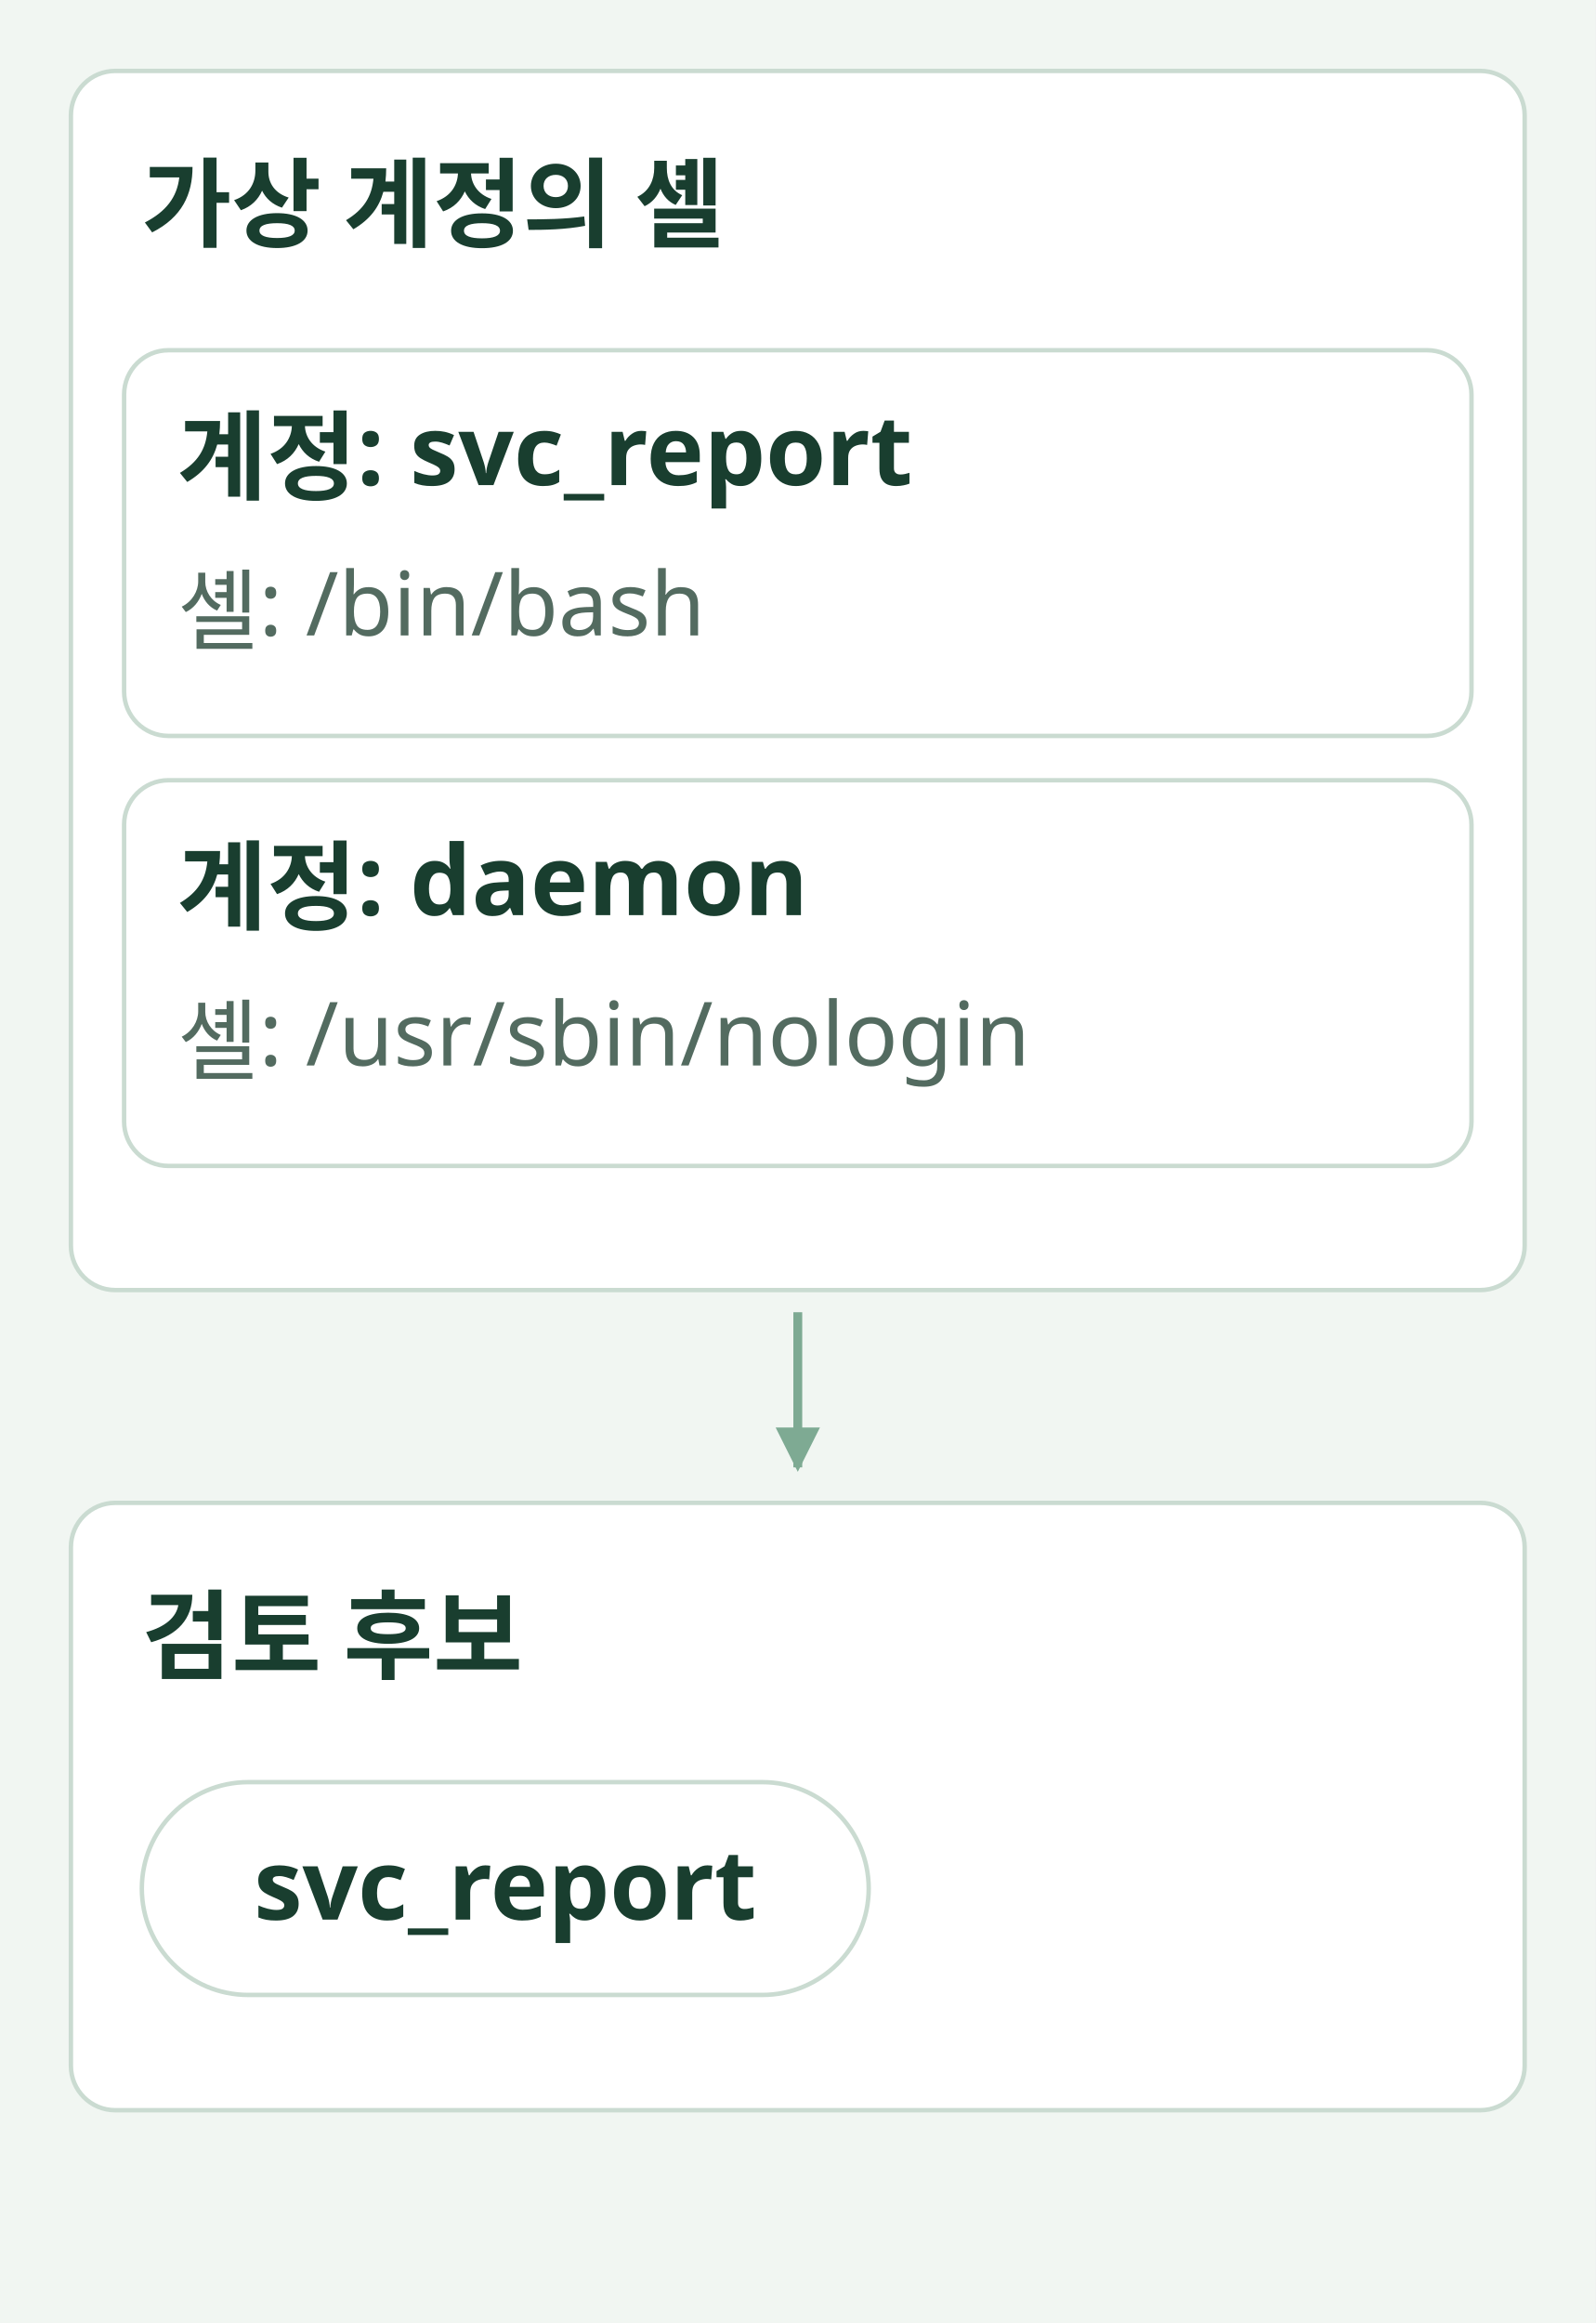
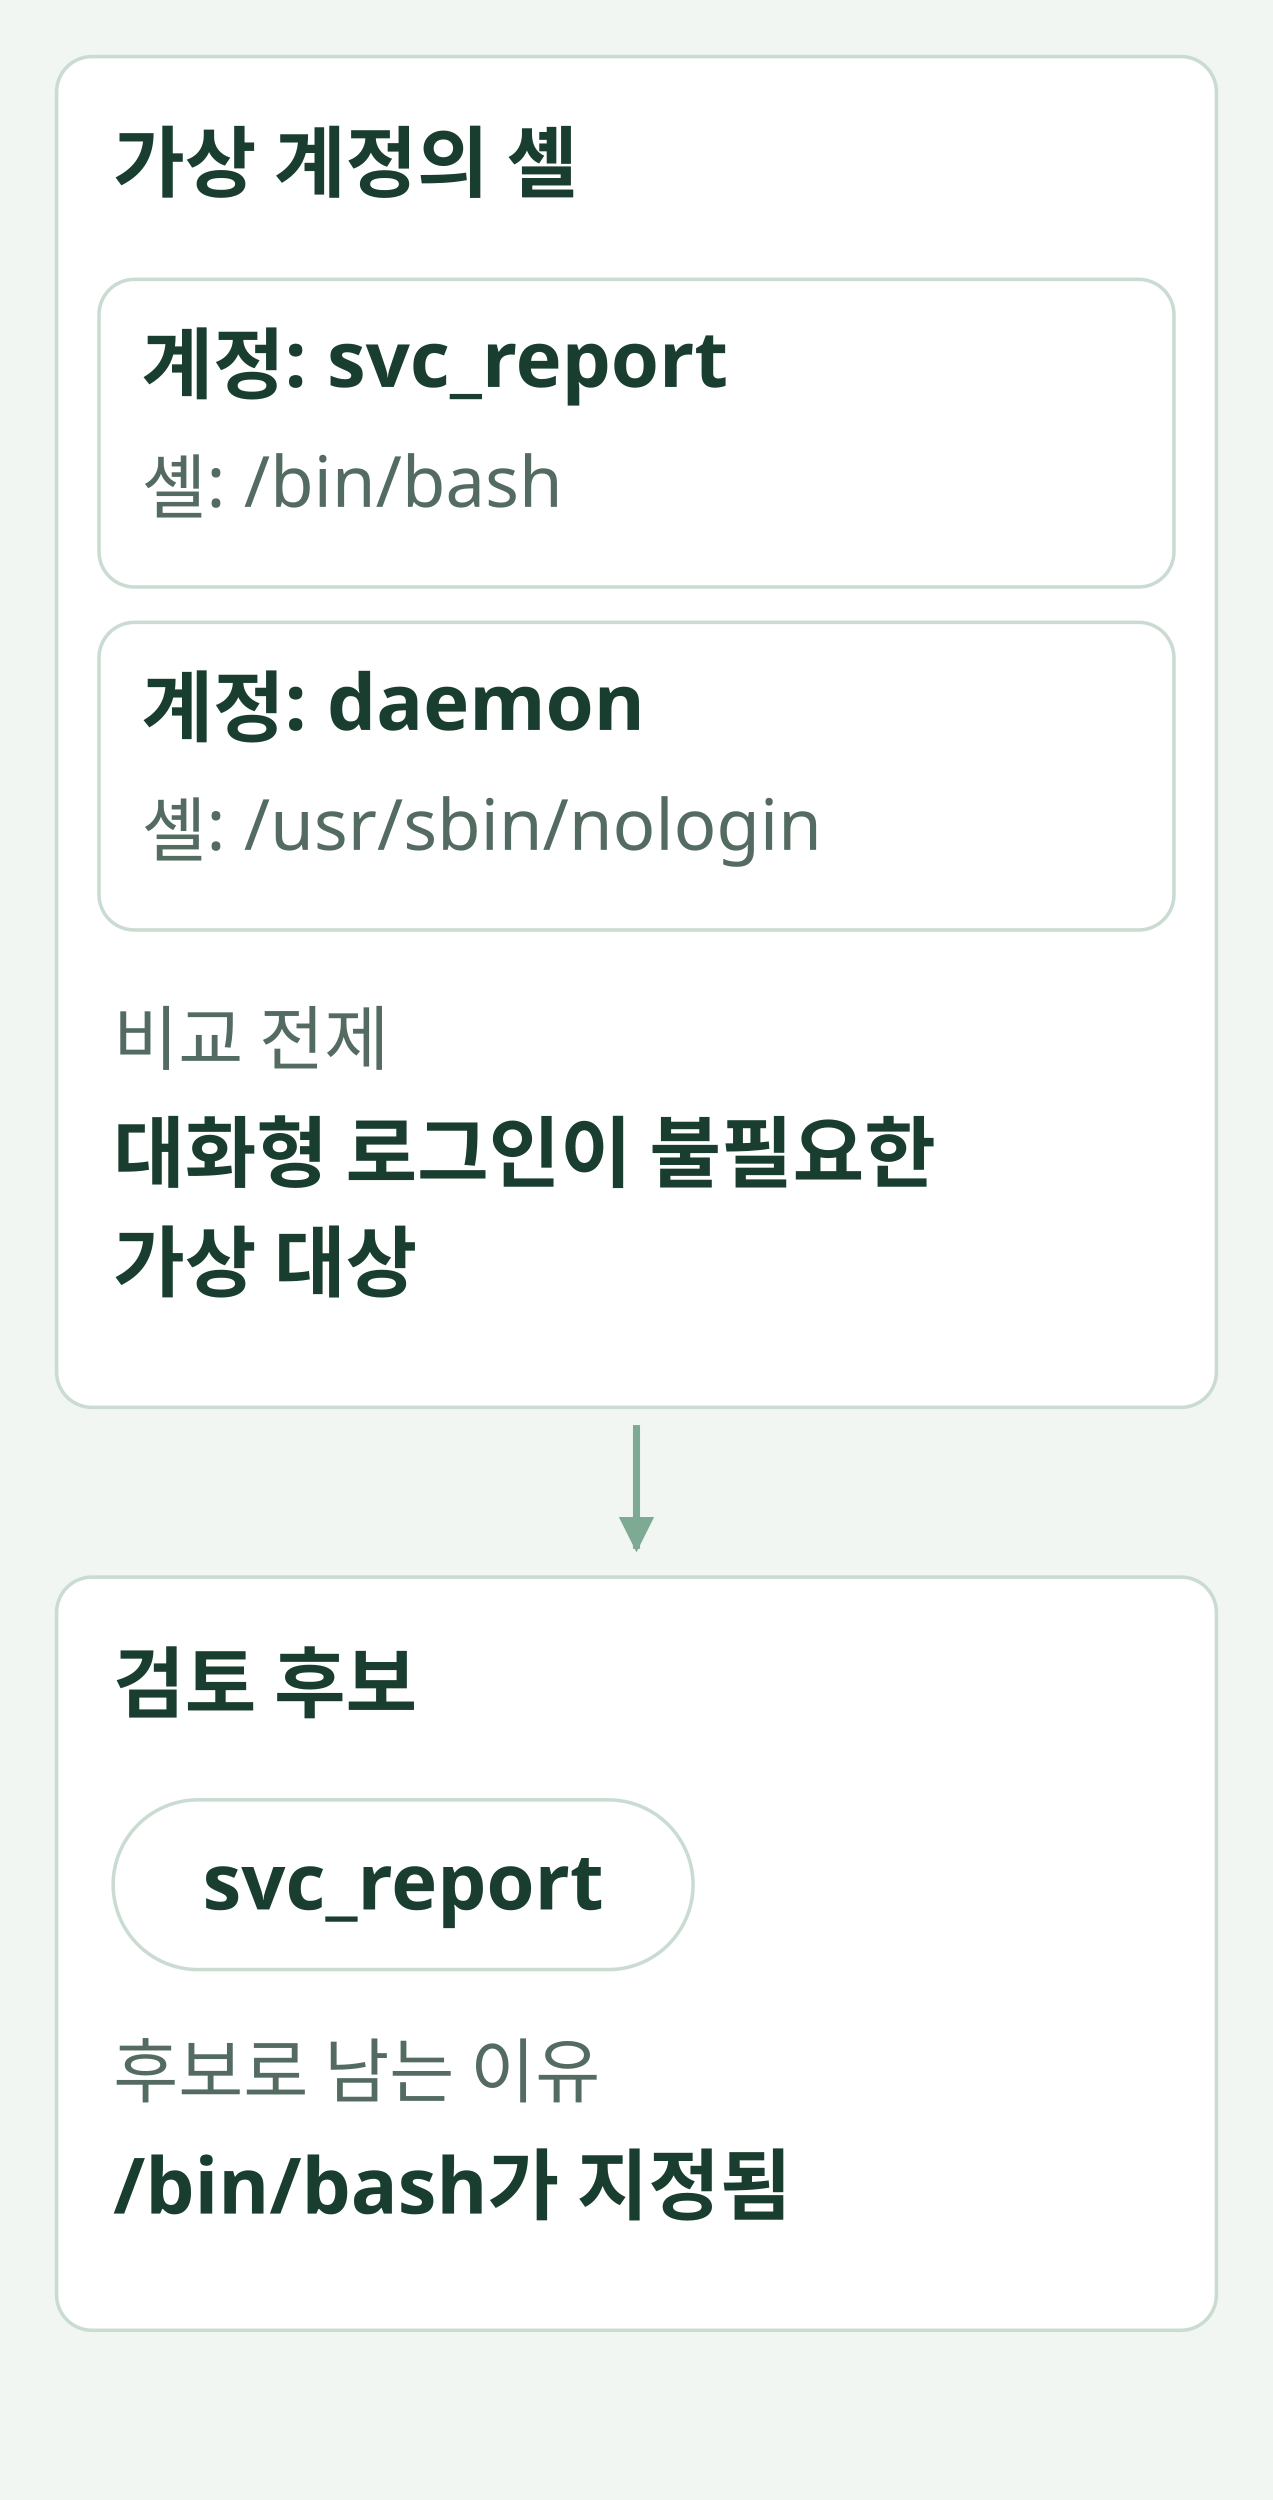
- <svg xmlns="http://www.w3.org/2000/svg" width="360" height="524" viewBox="0 0 360 524" data-diagram-kind="decision" data-explanation="structured" data-layout="mobile" role="img" aria-labelledby="title desc">
+ <svg xmlns="http://www.w3.org/2000/svg" width="360" height="707" viewBox="0 0 360 707" data-diagram-kind="decision" data-explanation="structured" data-layout="mobile" role="img" aria-labelledby="title desc">
  <defs>
    <marker id="arrow" viewBox="0 0 10 10" refX="9" refY="5" markerWidth="5" markerHeight="5" orient="auto-start-reverse">
      <path d="M0 0L10 5L0 10Z" fill="#7eaa93" />
    </marker>
  </defs>
-   <rect width="360" height="524" fill="#f1f6f2" />
+   <rect width="360" height="707" fill="#f1f6f2" />
  <g font-family="'Malgun Gothic','Noto Sans KR',sans-serif">
    <g data-panel="table">
-       <rect x="16" y="16" width="328" height="275" rx="10" fill="#fff" stroke="#cadbd1" />
+       <rect x="16" y="16" width="328" height="382" rx="10" fill="#fff" stroke="#cadbd1" />
      <text x="32" y="54" font-size="22" fill="#193e2f" font-weight="700" text-anchor="start" data-role="key">
        <tspan x="32" dy="0">가상 계정의 셸</tspan>
      </text>
      <rect x="28" y="79" width="304" height="87" rx="10" fill="#fff" stroke="#cadbd1" />
      <text x="40" y="111" font-size="22" fill="#193e2f" font-weight="700" text-anchor="start" data-role="key">
        <tspan x="40" dy="0">계정: svc_report</tspan>
      </text>
      <text x="40" y="145" font-size="20" fill="#536b60" font-weight="400" text-anchor="start">
        <tspan x="40" dy="0">셸: /bin/bash</tspan>
      </text>
      <rect x="28" y="176" width="304" height="87" rx="10" fill="#fff" stroke="#cadbd1" />
      <text x="40" y="208" font-size="22" fill="#193e2f" font-weight="700" text-anchor="start" data-role="key">
        <tspan x="40" dy="0">계정: daemon</tspan>
      </text>
      <text x="40" y="242" font-size="20" fill="#536b60" font-weight="400" text-anchor="start">
        <tspan x="40" dy="0">셸: /usr/sbin/nologin</tspan>
      </text>
+       <text x="32" y="301" font-size="20" fill="#536b60" font-weight="400" text-anchor="start">
+         <tspan x="32" dy="0">비교 전제</tspan>
+       </text>
+       <text x="32" y="334" font-size="22" fill="#193e2f" font-weight="700" text-anchor="start" data-role="key">
+         <tspan x="32" dy="0">대화형 로그인이 불필요한</tspan>
+         <tspan x="32" dy="31">가상 대상</tspan>
+       </text>
    </g>
    <g data-panel="set">
-       <rect x="16" y="339" width="328" height="137" rx="10" fill="#fff" stroke="#cadbd1" />
-       <text x="32" y="377" font-size="22" fill="#193e2f" font-weight="700" text-anchor="start" data-role="key">
+       <rect x="16" y="446" width="328" height="213" rx="10" fill="#fff" stroke="#cadbd1" />
+       <text x="32" y="484" font-size="22" fill="#193e2f" font-weight="700" text-anchor="start" data-role="key">
        <tspan x="32" dy="0">검토 후보</tspan>
      </text>
-       <rect x="32" y="402" width="164" height="48" rx="24" fill="#fff" stroke="#cadbd1" />
-       <text x="114" y="433" font-size="22" fill="#193e2f" font-weight="700" text-anchor="middle" data-role="key">
+       <rect x="32" y="509" width="164" height="48" rx="24" fill="#fff" stroke="#cadbd1" />
+       <text x="114" y="540" font-size="22" fill="#193e2f" font-weight="700" text-anchor="middle" data-role="key">
        <tspan x="114" dy="0">svc_report</tspan>
      </text>
+       <text x="32" y="593" font-size="20" fill="#536b60" font-weight="400" text-anchor="start">
+         <tspan x="32" dy="0">후보로 남는 이유</tspan>
+       </text>
+       <text x="32" y="626" font-size="22" fill="#193e2f" font-weight="700" text-anchor="start" data-role="key">
+         <tspan x="32" dy="0">/bin/bash가 지정됨</tspan>
+       </text>
    </g>
-     <path d="M180 296V331" fill="none" stroke="#7eaa93" stroke-width="2" marker-end="url(#arrow)" />
+     <path d="M180 403V438" fill="none" stroke="#7eaa93" stroke-width="2" marker-end="url(#arrow)" />
  </g>
</svg>
